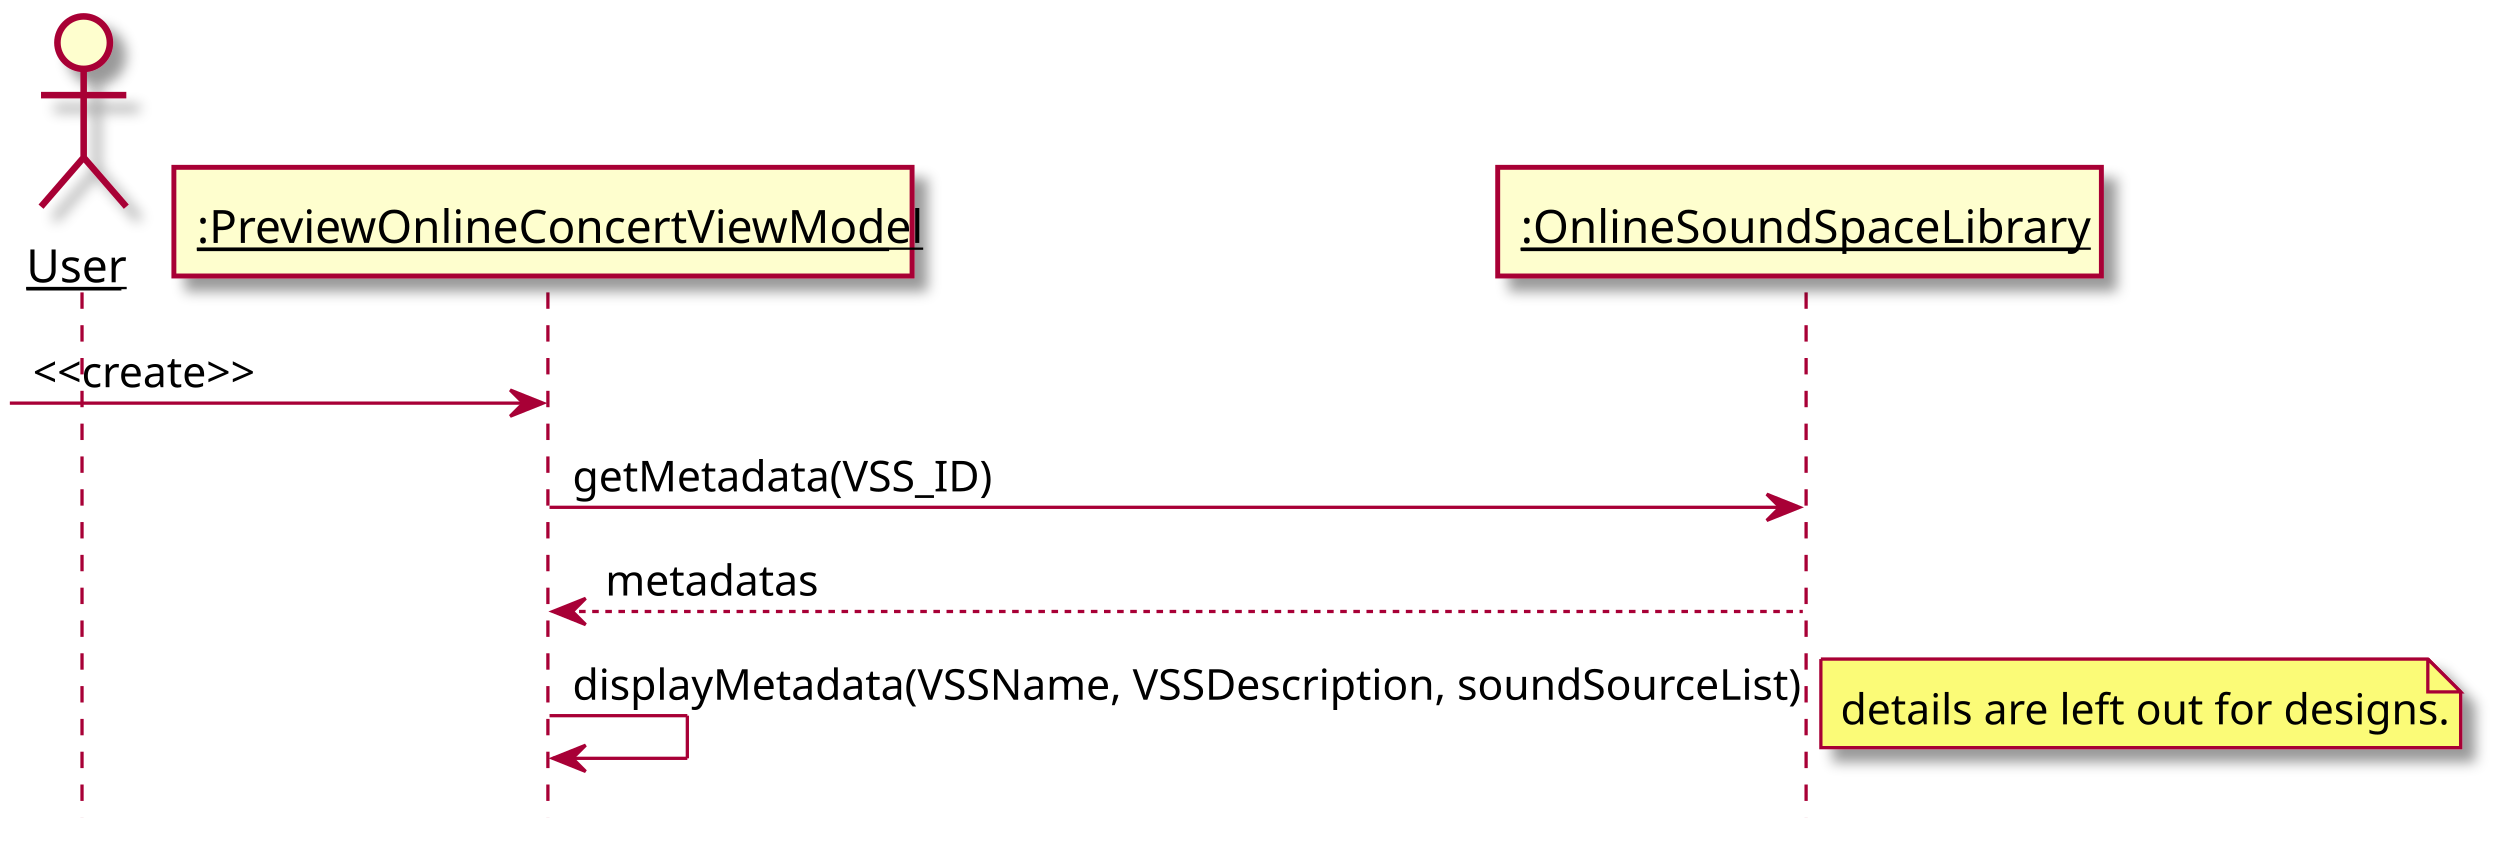
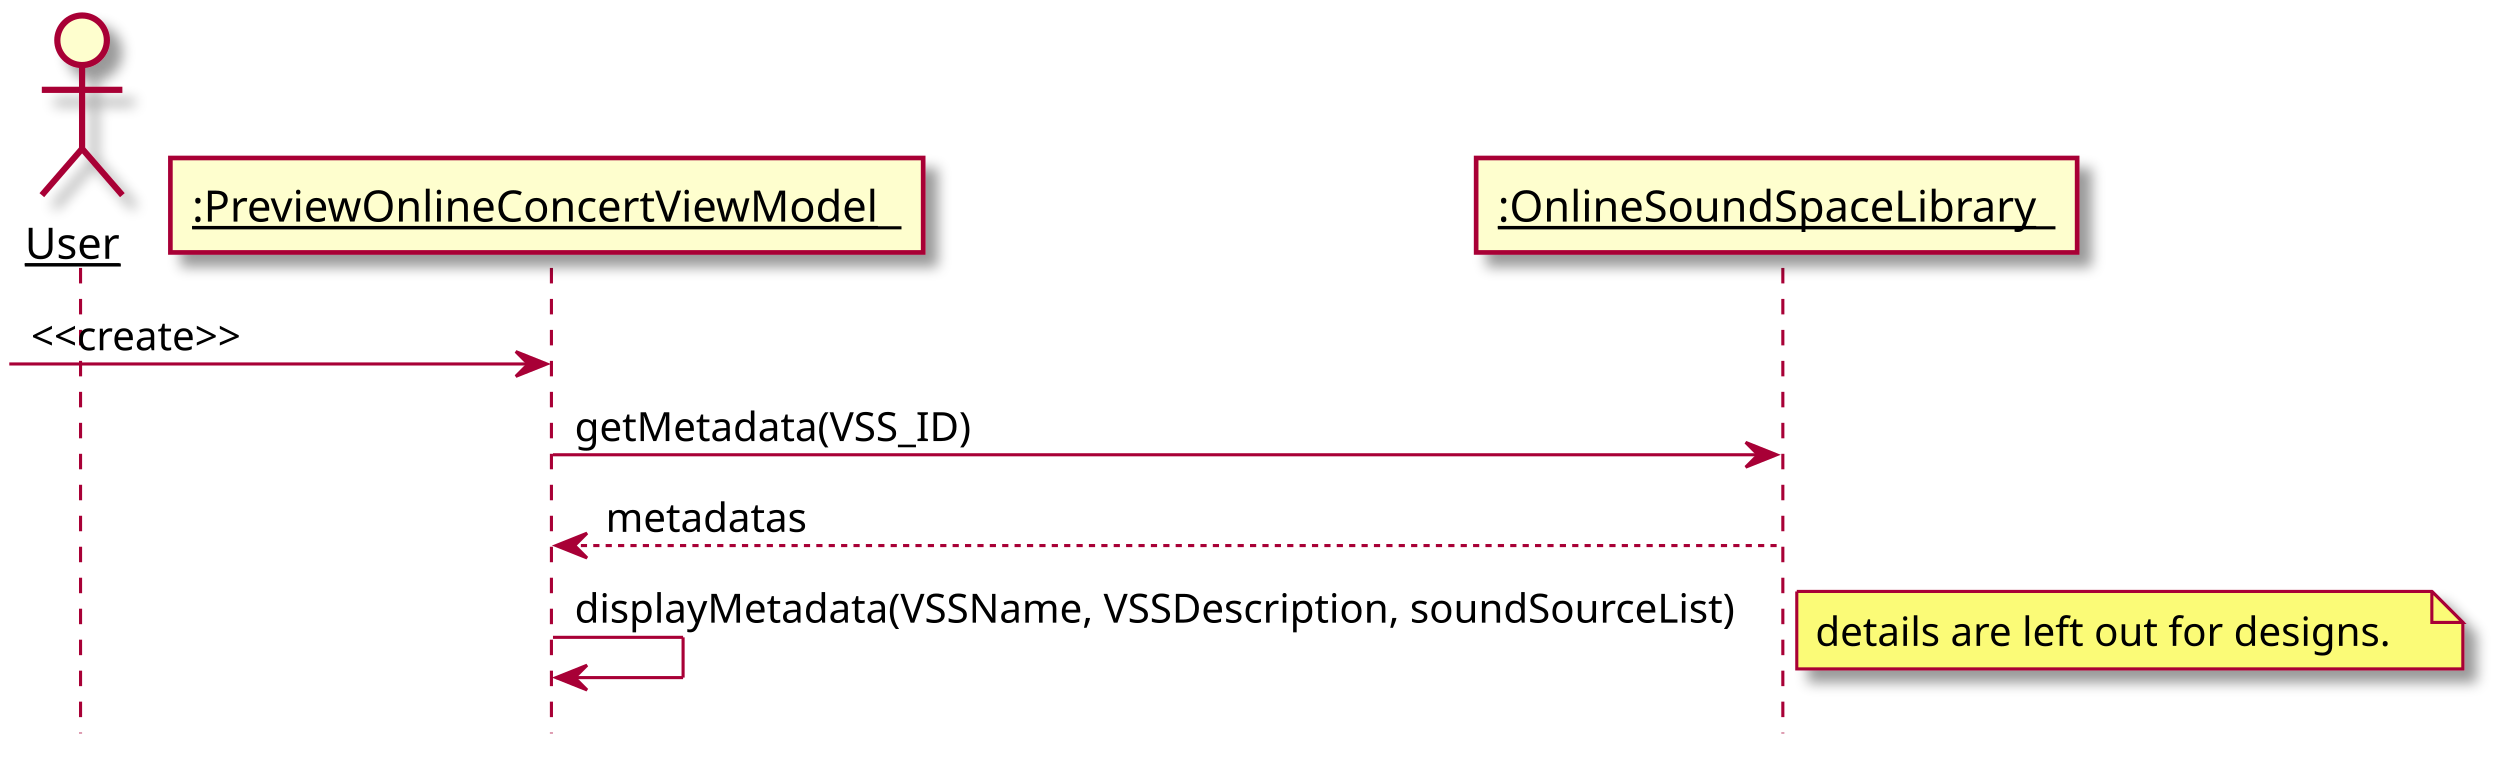
- <svg xmlns="http://www.w3.org/2000/svg" contentScriptType="application/ecmascript" contentStyleType="text/css" height="261px" preserveAspectRatio="none" style="width:762px;height:261px;" version="1.1" viewBox="0 0 762 261" width="762px" zoomAndPan="magnify">
+ <svg xmlns="http://www.w3.org/2000/svg" contentScriptType="application/ecmascript" contentStyleType="text/css" height="248px" preserveAspectRatio="none" style="width:807px;height:248px;" version="1.1" viewBox="0 0 807 248" width="807px" zoomAndPan="magnify">
  <defs>
    <filter height="300%" id="fkd9kwezky492" width="300%" x="-1" y="-1">
      <feGaussianBlur result="blurOut" stdDeviation="2.0" />
      <feColorMatrix in="blurOut" result="blurOut2" type="matrix" values="0 0 0 0 0 0 0 0 0 0 0 0 0 0 0 0 0 0 .4 0" />
      <feOffset dx="4.0" dy="4.0" in="blurOut2" result="blurOut3" />
      <feBlend in="SourceGraphic" in2="blurOut3" mode="normal" />
    </filter>
  </defs>
  <g>
-     <line style="stroke: #A80036; stroke-width: 1.0; stroke-dasharray: 5.0,5.0;" x1="25" x2="25" y1="89.12" y2="249.138" />
-     <line style="stroke: #A80036; stroke-width: 1.0; stroke-dasharray: 5.0,5.0;" x1="167" x2="167" y1="89.12" y2="249.138" />
-     <line style="stroke: #A80036; stroke-width: 1.0; stroke-dasharray: 5.0,5.0;" x1="550.5" x2="550.5" y1="89.12" y2="249.138" />
-     <text fill="#000000" font-family="sans-serif" font-size="14" lengthAdjust="spacingAndGlyphs" text-decoration="underline" textLength="29" x="8" y="86.044">User</text>
-     <line style="stroke: #000000; stroke-width: 1.0;" x1="8" x2="37" y1="88.044" y2="88.044" />
-     <ellipse cx="25.5" cy="13" fill="#FEFECE" filter="url(#fkd9kwezky492)" rx="8" ry="8" style="stroke: #A80036; stroke-width: 2.0;" />
-     <path d="M25.5,21 L25.5,48 M12.5,29 L38.5,29 M25.5,48 L12.5,63 M25.5,48 L38.5,63 " fill="none" filter="url(#fkd9kwezky492)" style="stroke: #A80036; stroke-width: 2.0;" />
-     <rect fill="#FEFECE" filter="url(#fkd9kwezky492)" height="33.12" style="stroke: #A80036; stroke-width: 1.5;" width="225" x="53" y="51" />
-     <text fill="#000000" font-family="sans-serif" font-size="14" lengthAdjust="spacingAndGlyphs" text-decoration="underline" textLength="211" x="60" y="74.044">:PreviewOnlineConcertViewModel</text>
-     <line style="stroke: #000000; stroke-width: 1.0;" x1="60" x2="271" y1="76.044" y2="76.044" />
-     <rect fill="#FEFECE" filter="url(#fkd9kwezky492)" height="33.12" style="stroke: #A80036; stroke-width: 1.5;" width="184" x="456.5" y="51" />
-     <text fill="#000000" font-family="sans-serif" font-size="14" lengthAdjust="spacingAndGlyphs" text-decoration="underline" textLength="170" x="463.5" y="74.044">:OnlineSoundSpaceLibrary</text>
-     <line style="stroke: #000000; stroke-width: 1.0;" x1="463.5" x2="633.5" y1="76.044" y2="76.044" />
-     <polygon fill="#A80036" points="155.5,118.874,165.5,122.874,155.5,126.874,159.5,122.874" style="stroke: #A80036; stroke-width: 1.0;" />
-     <line style="stroke: #A80036; stroke-width: 1.0;" x1="3" x2="161.5" y1="122.874" y2="122.874" />
-     <text fill="#000000" font-family="sans-serif" font-size="13" lengthAdjust="spacingAndGlyphs" textLength="68" x="10" y="118.018">&lt;&lt;create&gt;&gt;</text>
-     <polygon fill="#A80036" points="538.5,150.629,548.5,154.629,538.5,158.629,542.5,154.629" style="stroke: #A80036; stroke-width: 1.0;" />
-     <line style="stroke: #A80036; stroke-width: 1.0;" x1="167.5" x2="544.5" y1="154.629" y2="154.629" />
-     <text fill="#000000" font-family="sans-serif" font-size="13" lengthAdjust="spacingAndGlyphs" textLength="126" x="174.5" y="149.773">getMetadata(VSS_ID)</text>
-     <polygon fill="#A80036" points="178.5,182.383,168.5,186.383,178.5,190.383,174.5,186.383" style="stroke: #A80036; stroke-width: 1.0;" />
-     <line style="stroke: #A80036; stroke-width: 1.0; stroke-dasharray: 2.0,2.0;" x1="172.5" x2="549.5" y1="186.383" y2="186.383" />
-     <text fill="#000000" font-family="sans-serif" font-size="13" lengthAdjust="spacingAndGlyphs" textLength="61" x="184.5" y="181.527">metadatas</text>
-     <line style="stroke: #A80036; stroke-width: 1.0;" x1="167.5" x2="209.5" y1="218.138" y2="218.138" />
-     <line style="stroke: #A80036; stroke-width: 1.0;" x1="209.5" x2="209.5" y1="218.138" y2="231.138" />
-     <line style="stroke: #A80036; stroke-width: 1.0;" x1="168.5" x2="209.5" y1="231.138" y2="231.138" />
-     <polygon fill="#A80036" points="178.5,227.138,168.5,231.138,178.5,235.138,174.5,231.138" style="stroke: #A80036; stroke-width: 1.0;" />
-     <text fill="#000000" font-family="sans-serif" font-size="13" lengthAdjust="spacingAndGlyphs" textLength="369" x="174.5" y="213.281">displayMetadata(VSSName, VSSDescription, soundSourceList)</text>
-     <path d="M555,200.883 L555,227.883 L750,227.883 L750,210.883 L740,200.883 L555,200.883 " fill="#FBFB77" filter="url(#fkd9kwezky492)" style="stroke: #A80036; stroke-width: 1.0;" />
-     <path d="M740,200.883 L740,210.883 L750,210.883 L740,200.883 " fill="#FBFB77" style="stroke: #A80036; stroke-width: 1.0;" />
-     <text fill="#000000" font-family="sans-serif" font-size="13" lengthAdjust="spacingAndGlyphs" textLength="174" x="561" y="220.781">details are left out for designs.</text>
+     <line style="stroke: #A80036; stroke-width: 1.0; stroke-dasharray: 5.0,5.0;" x1="26" x2="26" y1="86.488" y2="236.731" />
+     <line style="stroke: #A80036; stroke-width: 1.0; stroke-dasharray: 5.0,5.0;" x1="178" x2="178" y1="86.488" y2="236.731" />
+     <line style="stroke: #A80036; stroke-width: 1.0; stroke-dasharray: 5.0,5.0;" x1="575.5" x2="575.5" y1="86.488" y2="236.731" />
+     <text fill="#000000" font-family="sans-serif" font-size="14" lengthAdjust="spacingAndGlyphs" text-decoration="underline" textLength="31" x="8" y="83.535">User</text>
+     <line style="stroke: #000000; stroke-width: 1.0;" x1="8" x2="39" y1="85.535" y2="85.535" />
+     <ellipse cx="26.5" cy="13" fill="#FEFECE" filter="url(#fkd9kwezky492)" rx="8" ry="8" style="stroke: #A80036; stroke-width: 2.0;" />
+     <path d="M26.5,21 L26.5,48 M13.5,29 L39.5,29 M26.5,48 L13.5,63 M26.5,48 L39.5,63 " fill="none" filter="url(#fkd9kwezky492)" style="stroke: #A80036; stroke-width: 2.0;" />
+     <rect fill="#FEFECE" filter="url(#fkd9kwezky492)" height="30.488" style="stroke: #A80036; stroke-width: 1.5;" width="243" x="55" y="51" />
+     <text fill="#000000" font-family="sans-serif" font-size="14" lengthAdjust="spacingAndGlyphs" text-decoration="underline" textLength="229" x="62" y="71.535">:PreviewOnlineConcertViewModel</text>
+     <line style="stroke: #000000; stroke-width: 1.0;" x1="62" x2="291" y1="73.535" y2="73.535" />
+     <rect fill="#FEFECE" filter="url(#fkd9kwezky492)" height="30.488" style="stroke: #A80036; stroke-width: 1.5;" width="194" x="476.5" y="51" />
+     <text fill="#000000" font-family="sans-serif" font-size="14" lengthAdjust="spacingAndGlyphs" text-decoration="underline" textLength="180" x="483.5" y="71.535">:OnlineSoundSpaceLibrary</text>
+     <line style="stroke: #000000; stroke-width: 1.0;" x1="483.5" x2="663.5" y1="73.535" y2="73.535" />
+     <polygon fill="#A80036" points="166.5,113.488,176.5,117.488,166.5,121.488,170.5,117.488" style="stroke: #A80036; stroke-width: 1.0;" />
+     <line style="stroke: #A80036; stroke-width: 1.0;" x1="3" x2="172.5" y1="117.488" y2="117.488" />
+     <text fill="#000000" font-family="sans-serif" font-size="13" lengthAdjust="spacingAndGlyphs" textLength="78" x="10" y="113.057">&lt;&lt;create&gt;&gt;</text>
+     <polygon fill="#A80036" points="563.5,142.799,573.5,146.799,563.5,150.799,567.5,146.799" style="stroke: #A80036; stroke-width: 1.0;" />
+     <line style="stroke: #A80036; stroke-width: 1.0;" x1="178.5" x2="569.5" y1="146.799" y2="146.799" />
+     <text fill="#000000" font-family="sans-serif" font-size="13" lengthAdjust="spacingAndGlyphs" textLength="128" x="185.5" y="142.367">getMetadata(VSS_ID)</text>
+     <polygon fill="#A80036" points="189.5,172.109,179.5,176.109,189.5,180.109,185.5,176.109" style="stroke: #A80036; stroke-width: 1.0;" />
+     <line style="stroke: #A80036; stroke-width: 1.0; stroke-dasharray: 2.0,2.0;" x1="183.5" x2="574.5" y1="176.109" y2="176.109" />
+     <text fill="#000000" font-family="sans-serif" font-size="13" lengthAdjust="spacingAndGlyphs" textLength="65" x="195.5" y="171.678">metadatas</text>
+     <line style="stroke: #A80036; stroke-width: 1.0;" x1="178.5" x2="220.5" y1="205.731" y2="205.731" />
+     <line style="stroke: #A80036; stroke-width: 1.0;" x1="220.5" x2="220.5" y1="205.731" y2="218.731" />
+     <line style="stroke: #A80036; stroke-width: 1.0;" x1="179.5" x2="220.5" y1="218.731" y2="218.731" />
+     <polygon fill="#A80036" points="189.5,214.731,179.5,218.731,189.5,222.731,185.5,218.731" style="stroke: #A80036; stroke-width: 1.0;" />
+     <text fill="#000000" font-family="sans-serif" font-size="13" lengthAdjust="spacingAndGlyphs" textLength="383" x="185.5" y="200.988">displayMetadata(VSSName, VSSDescription, soundSourceList)</text>
+     <path d="M580,190.92 L580,215.92 L795,215.92 L795,200.92 L785,190.92 L580,190.92 " fill="#FBFB77" filter="url(#fkd9kwezky492)" style="stroke: #A80036; stroke-width: 1.0;" />
+     <path d="M785,190.92 L785,200.92 L795,200.92 L785,190.92 " fill="#FBFB77" style="stroke: #A80036; stroke-width: 1.0;" />
+     <text fill="#000000" font-family="sans-serif" font-size="13" lengthAdjust="spacingAndGlyphs" textLength="194" x="586" y="208.488">details are left out for designs.</text>
  </g>
</svg>
